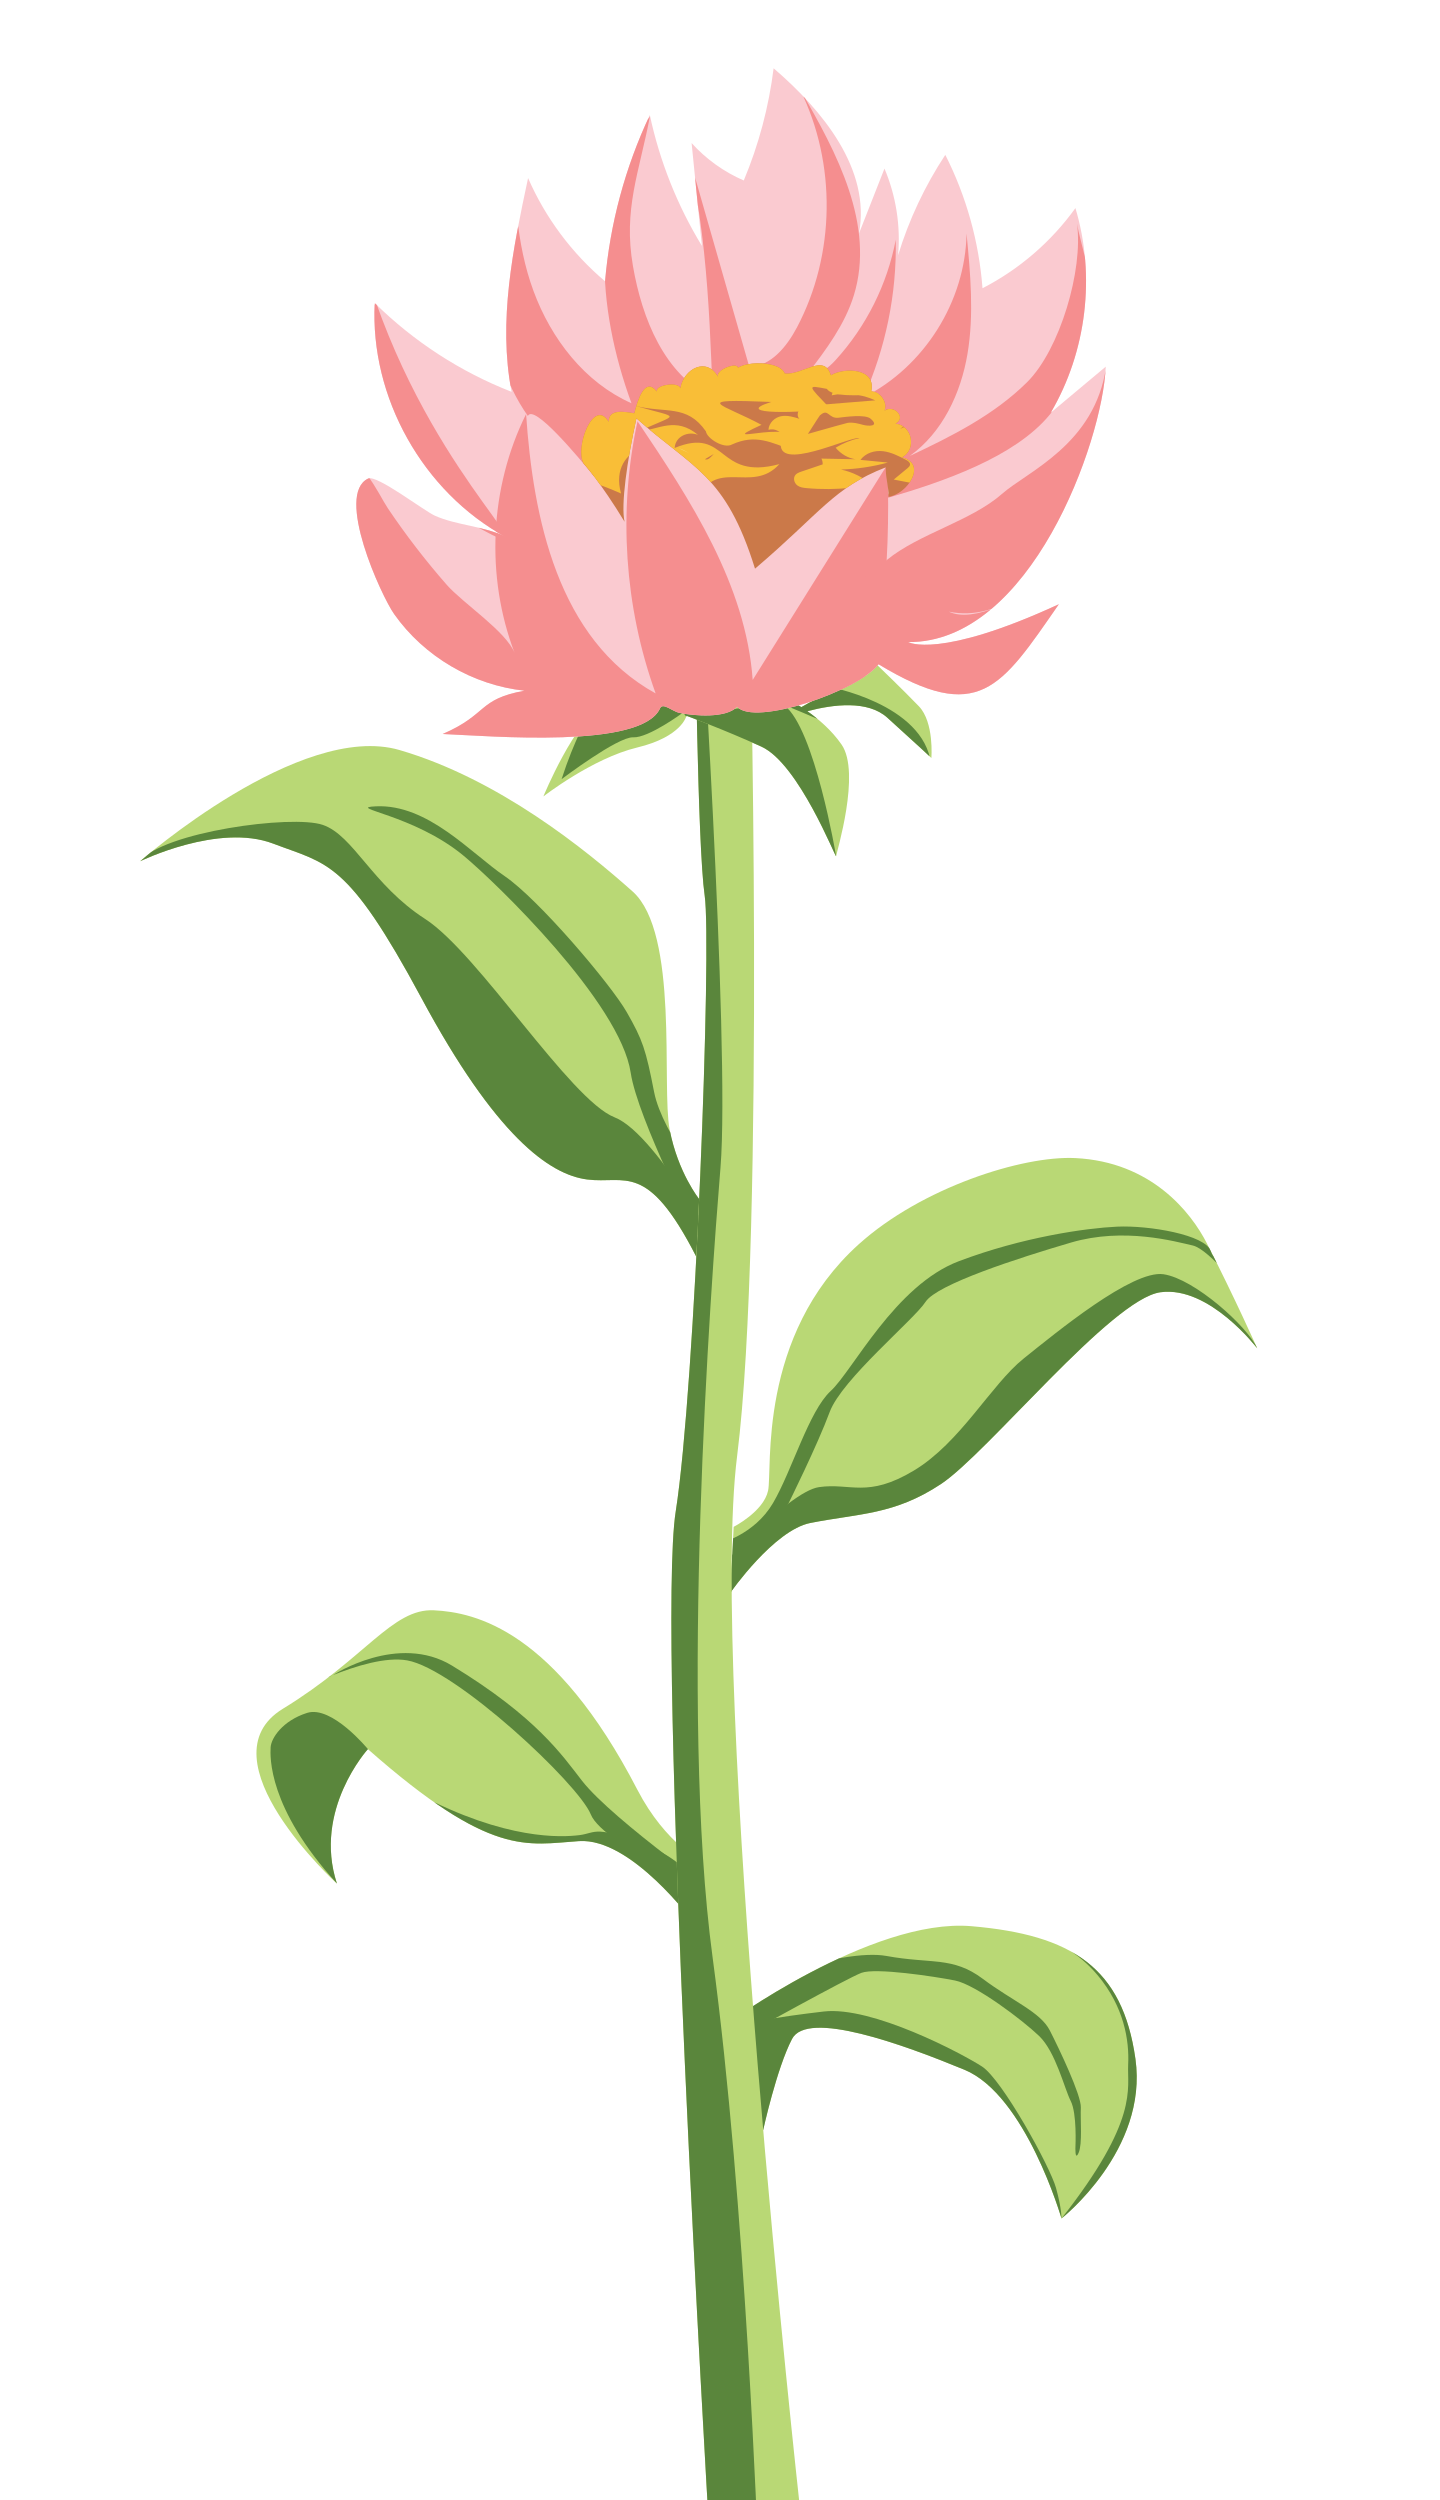
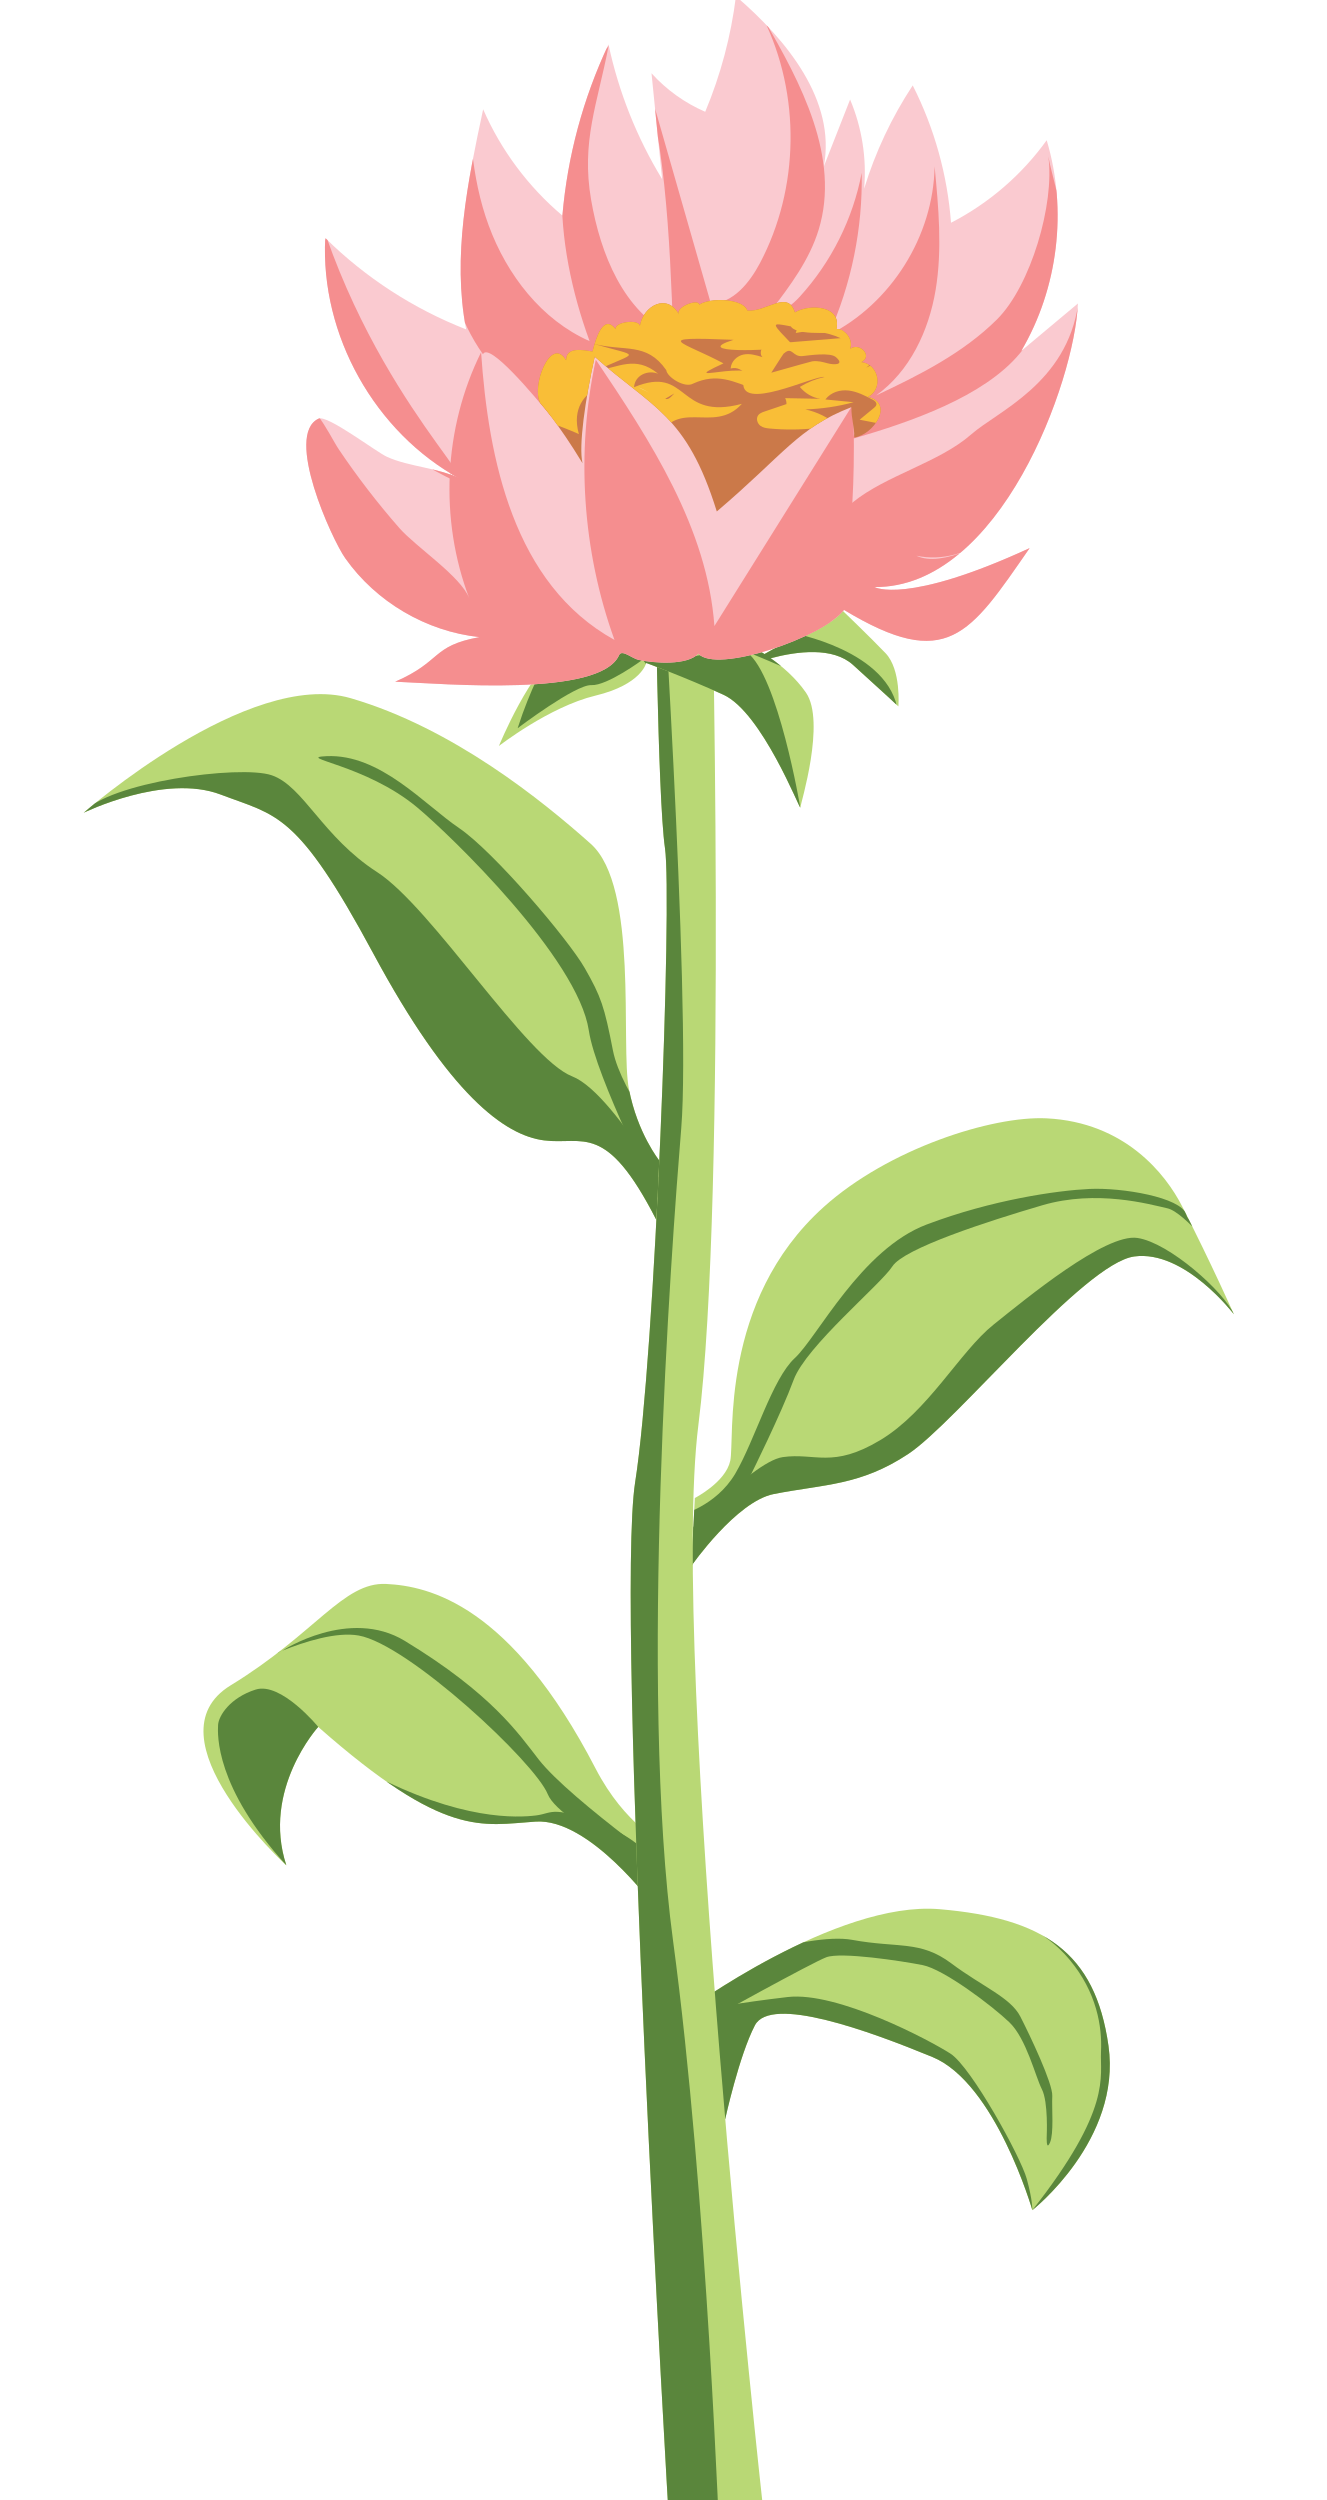
- <svg xmlns="http://www.w3.org/2000/svg" viewBox="0 0 440.28 764.89">
+ <svg xmlns="http://www.w3.org/2000/svg" viewBox="0 0 394.28 742.89">
  <defs>
    <style>
      .cls-1 {
        clip-path: url(#clippath);
      }

      .cls-2 {
        fill: #5a863c;
      }

      .cls-2, .cls-3, .cls-4, .cls-5, .cls-6, .cls-7, .cls-8 {
        stroke-width: 0px;
      }

      .cls-9 {
        clip-path: url(#clippath-1);
      }

      .cls-10 {
        clip-path: url(#clippath-4);
      }

      .cls-11 {
        clip-path: url(#clippath-3);
      }

      .cls-12 {
        clip-path: url(#clippath-2);
      }

      .cls-13 {
        clip-path: url(#clippath-7);
      }

      .cls-14 {
        clip-path: url(#clippath-6);
      }

      .cls-15 {
        clip-path: url(#clippath-5);
      }

      .cls-3 {
        fill: #f6dc90;
      }

      .cls-4, .cls-16 {
        fill: #facad0;
      }

      .cls-5 {
        fill: #f9be37;
      }

      .cls-6 {
        fill: #f58e8f;
      }

      .cls-7, .cls-17 {
        fill: #b9d875;
      }

      .cls-8, .cls-18 {
        fill: #cb7949;
      }
    </style>
    <clipPath id="clippath">
-       <path class="cls-7" d="M103.1,576.32s-41.77-38.12-16.53-53.53c25.23-15.41,33.44-30.73,46.18-30.11s37,6.13,62.23,54.85c8.75,16.89,20.19,22.26,20.19,22.26l-3.03,18.35s-18.95-25.9-34.97-24.84c-16.02,1.06-26.86,5.16-64.61-28.14,0,0-16.88,18.6-9.47,41.16Z" />
+       <path class="cls-7" d="M85.1,554.32s-41.77-38.12-16.53-53.53c25.23-15.41,33.44-30.73,46.18-30.11s37,6.13,62.23,54.85c8.75,16.89,20.19,22.26,20.19,22.26l-3.03,18.35s-18.95-25.9-34.97-24.84c-16.02,1.06-26.86,5.16-64.61-28.14,0,0-16.88,18.6-9.47,41.16Z" />
    </clipPath>
    <clipPath id="clippath-1">
-       <path class="cls-7" d="M213.92,366.87s-6.49-8.07-9.04-21.28c-2.54-13.21,2.95-60.11-11.33-72.84-14.28-12.72-40.89-34.38-71.31-43.27-30.43-8.89-79.36,34.03-79.36,34.03,0,0,23.99-11.77,40.71-5.4,16.72,6.37,22.61,4.94,45.3,47.15,22.69,42.21,39.13,54.12,50.77,55.61,11.63,1.5,18.32-5.9,33.4,23.68l.87-17.67Z" />
+       <path class="cls-7" d="M195.92,344.87s-6.49-8.07-9.04-21.28c-2.54-13.21,2.95-60.11-11.33-72.84-14.28-12.72-40.89-34.38-71.31-43.27-30.43-8.89-79.36,34.03-79.36,34.03,0,0,23.99-11.77,40.71-5.4,16.72,6.37,22.61,4.94,45.3,47.15,22.69,42.21,39.13,54.12,50.77,55.61,11.63,1.5,18.32-5.9,33.4,23.68l.87-17.67Z" />
    </clipPath>
    <clipPath id="clippath-2">
-       <path class="cls-7" d="M224.46,467.15s9.16-4.67,10.54-11.07c1.38-6.41-3.41-47.34,27.76-75.41,19.19-17.28,50.04-27.14,66.22-26.35,23.36,1.15,35.45,16.68,40.23,26.02,8.74,17.08,15.45,32.21,15.45,32.21,0,0-14.61-19.22-29.61-17.18-15,2.04-52.85,49.2-67.15,58.68-14.3,9.47-24.92,8.95-39.96,11.91-11.13,2.19-24.46,21.3-24.46,21.3l.99-20.11Z" />
+       <path class="cls-7" d="M206.46,445.15s9.16-4.67,10.54-11.07c1.38-6.41-3.41-47.34,27.76-75.41,19.19-17.28,50.04-27.14,66.22-26.35,23.36,1.15,35.45,16.68,40.23,26.02,8.74,17.08,15.45,32.21,15.45,32.21,0,0-14.61-19.22-29.61-17.18-15,2.04-52.85,49.2-67.15,58.68-14.3,9.47-24.92,8.95-39.96,11.91-11.13,2.19-24.46,21.3-24.46,21.3l.99-20.11Z" />
    </clipPath>
    <clipPath id="clippath-3">
-       <path class="cls-7" d="M221.64,619.71s44.85-33.01,75.59-30.38c30.74,2.64,46.21,12.65,50.16,40.59,3.95,27.94-22.62,48.84-22.62,48.84,0,0-10.92-37.77-29.7-45.51-18.78-7.74-48.05-18.43-52.75-9.41-4.7,9.02-8.82,27.86-8.82,27.86l-11.86-31.99Z" />
+       <path class="cls-7" d="M203.64,597.71s44.85-33.01,75.59-30.38c30.74,2.64,46.21,12.65,50.16,40.59,3.95,27.94-22.62,48.84-22.62,48.84,0,0-10.92-37.77-29.7-45.51-18.78-7.74-48.05-18.43-52.75-9.41-4.7,9.02-8.82,27.86-8.82,27.86l-11.86-31.99Z" />
    </clipPath>
    <clipPath id="clippath-4">
-       <path class="cls-7" d="M216.76,770.71s-15.98-270.39-10.01-308.32c5.97-37.93,11.06-173.34,8.85-188.4-2.21-15.06-2.92-87.24-2.92-87.24l16.66-3.35s4.9,193.1-3.81,262.04c-8.7,68.94,19.12,320.97,19.12,320.97l-27.89,4.31Z" />
+       <path class="cls-7" d="M198.76,748.71s-15.98-270.39-10.01-308.32c5.97-37.93,11.06-173.34,8.85-188.4-2.21-15.06-2.92-87.24-2.92-87.24l16.66-3.35s4.9,193.1-3.81,262.04c-8.7,68.94,19.12,320.97,19.12,320.97l-27.89,4.31Z" />
    </clipPath>
    <clipPath id="clippath-5">
-       <path class="cls-7" d="M281.13,216.08c-4.73-4.93-12.86-12.73-12.86-12.73l-23.09,13c-2.16-1.4-3.65-2.14-3.65-2.14l-18.08,2.91s-17.41,1.06-26.27-5.08c-8.86-6.13-15.52-22.18-15.52-22.18,0,0-2.82,15.71,9.32,25.03-2.39-.1-4.59.17-6.34,1.02-8.72,4.2-18.39,27.77-18.39,27.77,0,0,14.97-11.67,28.68-14.97,13.72-3.3,15.1-9.71,15.1-9.71,0,0,11.5,4.21,22.95,9.45,11.45,5.24,22.79,34.42,22.84,33.49s7.64-25.5,1.67-34.13c-3.06-4.43-7.18-7.89-10.47-10.21,7.95-2.11,18.49-3.41,24.45,1.97,10.44,9.43,13.49,12.35,13.49,12.35,0,0,.9-10.91-3.83-15.84Z" />
+       <path class="cls-7" d="M263.13,194.08c-4.73-4.93-12.86-12.73-12.86-12.73l-23.09,13c-2.16-1.4-3.65-2.14-3.65-2.14l-18.08,2.91s-17.41,1.06-26.27-5.08c-8.86-6.13-15.52-22.18-15.52-22.18,0,0-2.82,15.71,9.32,25.03-2.39-.1-4.59.17-6.34,1.02-8.72,4.2-18.39,27.77-18.39,27.77,0,0,14.97-11.67,28.68-14.97,13.72-3.3,15.1-9.71,15.1-9.71,0,0,11.5,4.21,22.95,9.45,11.45,5.24,22.79,34.42,22.84,33.49s7.64-25.5,1.67-34.13c-3.06-4.43-7.18-7.89-10.47-10.21,7.95-2.11,18.49-3.41,24.45,1.97,10.44,9.43,13.49,12.35,13.49,12.35,0,0,.9-10.91-3.83-15.84Z" />
    </clipPath>
    <clipPath id="clippath-6">
-       <path class="cls-4" d="M120.6,187.89c9.15,12.99,24.07,21.75,39.87,23.43-14.42,2.65-11.03,7.18-25.03,13.25,14.53.61,60.95,4.68,66.52-7.89.81-1.83,3.87,1,5.82,1.41,4.73,1,14.45,1.7,17.74-1.85,5.32,6.02,37.05-4.8,43.28-13,30.68,18.53,37.33,7.36,55.16-18.37-36.77,16.96-46.11,11.58-46.11,11.58,37.34.29,59.49-61.14,60.46-84.27l-16.83,14.09c10.96-18.64,13.77-41.89,7.55-62.6-7.36,10.26-17.19,18.74-28.43,24.52-1.06-14.17-4.95-28.13-11.38-40.81-6.24,9.47-11.12,19.84-14.44,30.69.8-8.99-.65-18.18-4.17-26.49-2.6,6.62-5.2,13.23-7.8,19.85,3.67-19.55-11.03-37.58-26.12-50.54-1.46,11.79-4.54,23.37-9.13,34.33-6.06-2.62-11.54-6.55-15.96-11.45,1.05,10.48,2.1,20.97,3.15,31.45-7.51-12.31-12.92-25.91-15.93-40.02-7.53,15.96-12.2,33.27-13.7,50.86-10.13-8.54-18.25-19.43-23.55-31.58-4.61,21.54-9.23,43.78-5.05,65.4-15.61-6.09-29.95-15.4-41.87-27.17-1.49,28.81,14.75,57.82,40.09,71.61-6.06-3.3-15.15-3.56-21.74-6.57-3.33-1.52-17.73-12.56-20.33-11.35-10.26,4.79,3.95,35.84,7.92,41.48Z" />
+       <path class="cls-4" d="M102.6,165.89c9.15,12.99,24.07,21.75,39.87,23.43-14.42,2.65-11.03,7.18-25.03,13.25,14.53.61,60.95,4.68,66.52-7.89.81-1.83,3.87,1,5.82,1.41,4.73,1,14.45,1.7,17.74-1.85,5.32,6.02,37.05-4.8,43.28-13,30.68,18.53,37.33,7.36,55.16-18.37-36.77,16.96-46.11,11.58-46.11,11.58,37.34.29,59.49-61.14,60.46-84.27l-16.83,14.09c10.96-18.64,13.77-41.89,7.55-62.6-7.36,10.26-17.19,18.74-28.43,24.52-1.06-14.17-4.95-28.13-11.38-40.81-6.24,9.47-11.12,19.84-14.44,30.69.8-8.99-.65-18.18-4.17-26.49-2.6,6.62-5.2,13.23-7.8,19.85,3.67-19.55-11.03-37.58-26.12-50.54-1.46,11.79-4.54,23.37-9.13,34.33-6.06-2.62-11.54-6.55-15.96-11.45,1.05,10.48,2.1,20.97,3.15,31.45-7.51-12.31-12.92-25.91-15.93-40.02-7.53,15.96-12.2,33.27-13.7,50.86-10.13-8.54-18.25-19.43-23.55-31.58-4.61,21.54-9.23,43.78-5.05,65.4-15.61-6.09-29.95-15.4-41.87-27.17-1.49,28.81,14.75,57.82,40.09,71.61-6.06-3.3-15.15-3.56-21.74-6.57-3.33-1.52-17.73-12.56-20.33-11.35-10.26,4.79,3.95,35.84,7.92,41.48Z" />
    </clipPath>
    <clipPath id="clippath-7">
-       <path class="cls-8" d="M178.59,141.85c-2.89-4.79,3.05-20.35,7.64-12.8-.02-4.09,4.97-3.06,7.84-2.6,1.04-4.17,3.29-11.27,6.87-6.66-.46-2.08,6.82-3.08,7.21-.99,1.05-6.02,8.12-9.76,11.6-3.39-1.42-2.6,8.91-5.8,5.23-1.27-.81-3.55,13.36-4.42,15.13.15,5.54.51,12-6.29,14.1.53,4.51-2.63,14.04-1.98,12.31,4.96,2.8,0,5.07,3.22,4.13,5.86,2.83-2.01,6.81,2.18,3.34,3.97,5.15.54,6.57,7.91,1.99,10.33,7.82,1.98,1.64,11.24-4.13,12.08.02-3.72-.88-5.3-.85-9.03-15.92,6.15-20,14-40,31-9-29-19.17-30.72-36.28-46-2.83,12.73-4.82,26.59-3.62,31.66-7.27-12.01-12.5-17.81-12.5-17.81Z" />
+       <path class="cls-8" d="M160.59,119.85c-2.89-4.79,3.05-20.35,7.64-12.8-.02-4.09,4.97-3.06,7.84-2.6,1.04-4.17,3.29-11.27,6.87-6.66-.46-2.08,6.82-3.08,7.21-.99,1.05-6.02,8.12-9.76,11.6-3.39-1.42-2.6,8.91-5.8,5.23-1.27-.81-3.55,13.36-4.42,15.13.15,5.54.51,12-6.29,14.1.53,4.51-2.63,14.04-1.98,12.31,4.96,2.8,0,5.07,3.22,4.13,5.86,2.83-2.01,6.81,2.18,3.34,3.97,5.15.54,6.57,7.91,1.99,10.33,7.82,1.98,1.64,11.24-4.13,12.08.02-3.72-.88-5.3-.85-9.03-15.92,6.15-20,14-40,31-9-29-19.17-30.72-36.28-46-2.83,12.73-4.82,26.59-3.62,31.66-7.27-12.01-12.5-17.81-12.5-17.81Z" />
    </clipPath>
  </defs>
  <g id="_5" data-name="5">
    <g>
-       <path class="cls-17" d="M103.1,576.32s-41.77-38.12-16.53-53.53c25.23-15.41,33.44-30.73,46.18-30.11s37,6.13,62.23,54.85c8.75,16.89,20.19,22.26,20.19,22.26l-3.03,18.35s-18.95-25.9-34.97-24.84c-16.02,1.06-26.86,5.16-64.61-28.14,0,0-16.88,18.6-9.47,41.16Z" />
+       <path class="cls-17" d="M85.1,554.32s-41.77-38.12-16.53-53.53c25.23-15.41,33.44-30.73,46.18-30.11s37,6.13,62.23,54.85c8.75,16.89,20.19,22.26,20.19,22.26l-3.03,18.35s-18.95-25.9-34.97-24.84c-16.02,1.06-26.86,5.16-64.61-28.14,0,0-16.88,18.6-9.47,41.16Z" />
      <g class="cls-1">
-         <path class="cls-2" d="M222.93,593.45s-5.77-20.78-23.5-28.12c-17.73-7.34-16.81-4.52-22.16-3.86-5.35.66-22.43,1.67-49.4-12.6-12.79-6.77,13.93,41.38,13.93,41.38l81.13,3.2Z" />
-         <path class="cls-2" d="M112.57,535.16s-11.05-13.49-18.61-11.09c-7.57,2.4-11.02,7.78-11.16,10.55s-.91,18.45,20.31,41.69c21.21,23.24,12.31-12.35,12.31-12.35l-2.84-28.81" />
-         <path class="cls-2" d="M223.48,582.21s-38.92-17.62-42.71-27.05-41.45-44.58-56.22-47.16c-12.94-2.26-36.73,11.15-36.73,11.15l14.16-6.7s19.79-12.9,36.33-2.84c25.95,15.79,33.77,27.55,39.78,35.25,9.5,12.17,45.4,37.36,45.4,37.36Z" />
+         <path class="cls-2" d="M204.93,571.45s-5.77-20.78-23.5-28.12c-17.73-7.34-16.81-4.52-22.16-3.86-5.35.66-22.43,1.67-49.4-12.6-12.79-6.77,13.93,41.38,13.93,41.38l81.13,3.2Z" />
+         <path class="cls-2" d="M94.57,513.16s-11.05-13.49-18.61-11.09c-7.57,2.4-11.02,7.78-11.16,10.55s-.91,18.45,20.31,41.69c21.21,23.24,12.31-12.35,12.31-12.35l-2.84-28.81" />
+         <path class="cls-2" d="M205.48,560.21s-38.92-17.62-42.71-27.05-41.45-44.58-56.22-47.16c-12.94-2.26-36.73,11.15-36.73,11.15l14.16-6.7s19.79-12.9,36.33-2.84c25.95,15.79,33.77,27.55,39.78,35.25,9.5,12.17,45.4,37.36,45.4,37.36Z" />
      </g>
    </g>
    <g>
-       <path class="cls-17" d="M213.92,366.87s-6.49-8.07-9.04-21.28c-2.54-13.21,2.95-60.11-11.33-72.84-14.28-12.72-40.89-34.38-71.31-43.27-30.43-8.89-79.36,34.03-79.36,34.03,0,0,23.99-11.77,40.71-5.4,16.72,6.37,22.61,4.94,45.3,47.15,22.69,42.21,39.13,54.12,50.77,55.61,11.63,1.5,18.32-5.9,33.4,23.68l.87-17.67Z" />
+       <path class="cls-17" d="M195.92,344.87s-6.49-8.07-9.04-21.28c-2.54-13.21,2.95-60.11-11.33-72.84-14.28-12.72-40.89-34.38-71.31-43.27-30.43-8.89-79.36,34.03-79.36,34.03,0,0,23.99-11.77,40.71-5.4,16.72,6.37,22.61,4.94,45.3,47.15,22.69,42.21,39.13,54.12,50.77,55.61,11.63,1.5,18.32-5.9,33.4,23.68l.87-17.67Z" />
      <g class="cls-9">
-         <path class="cls-2" d="M224,389.74s-22.39-42.6-35.97-47.89-41.73-50.24-57.97-60.7c-16.23-10.46-21.88-25.54-31.3-28.77s-49.07,2.22-55.89,11.13c-6.82,8.91,37.25,43.45,37.25,43.45l128.69,113.22,15.18-30.44Z" />
-         <path class="cls-2" d="M218.76,366.48s-16.08-19.29-18.63-32.36-3.48-15.89-8.38-24.46c-4.9-8.56-27.04-34.62-37.34-41.6s-23.46-22.11-39.4-21.36c-9.6.45,11.59,2.42,26.93,15.2,9.9,8.24,47.82,44.89,51.03,66.32,2.09,13.98,20.79,50.53,20.79,50.53l5.01-12.26Z" />
+         <path class="cls-2" d="M206,367.74s-22.39-42.6-35.97-47.89-41.73-50.24-57.97-60.7c-16.23-10.46-21.88-25.54-31.3-28.77s-49.07,2.22-55.89,11.13c-6.82,8.91,37.25,43.45,37.25,43.45l128.69,113.22,15.18-30.44Z" />
+         <path class="cls-2" d="M200.76,344.48s-16.08-19.29-18.63-32.36-3.48-15.89-8.38-24.46c-4.9-8.56-27.04-34.62-37.34-41.6s-23.46-22.11-39.4-21.36c-9.6.45,11.59,2.42,26.93,15.2,9.9,8.24,47.82,44.89,51.03,66.32,2.09,13.98,20.79,50.53,20.79,50.53l5.01-12.26Z" />
      </g>
    </g>
    <g>
-       <path class="cls-17" d="M224.46,467.15s9.16-4.67,10.54-11.07c1.38-6.41-3.41-47.34,27.76-75.41,19.19-17.28,50.04-27.14,66.22-26.35,23.36,1.15,35.45,16.68,40.23,26.02,8.74,17.08,15.45,32.21,15.45,32.21,0,0-14.61-19.22-29.61-17.18-15,2.04-52.85,49.2-67.15,58.68-14.3,9.47-24.92,8.95-39.96,11.91-11.13,2.19-24.46,21.3-24.46,21.3l.99-20.11Z" />
+       <path class="cls-17" d="M206.46,445.15s9.16-4.67,10.54-11.07c1.38-6.41-3.41-47.34,27.76-75.41,19.19-17.28,50.04-27.14,66.22-26.35,23.36,1.15,35.45,16.68,40.23,26.02,8.74,17.08,15.45,32.21,15.45,32.21,0,0-14.61-19.22-29.61-17.18-15,2.04-52.85,49.2-67.15,58.68-14.3,9.47-24.92,8.95-39.96,11.91-11.13,2.19-24.46,21.3-24.46,21.3l.99-20.11Z" />
      <g class="cls-12">
-         <path class="cls-2" d="M217.3,482.95s23.65-26.59,33.3-27.96c9.65-1.38,14.73,3.5,28.98-5.05,14.26-8.55,23.66-26.32,33.62-34.29,9.96-7.97,33.25-27.18,42.76-25.79s25.82,16.07,28.69,22.68-19.45,27.72-19.45,27.72c0,0-126.42,60.39-126.47,61.32s-21.44-18.63-21.44-18.63Z" />
-         <path class="cls-2" d="M219.95,472.29s10.77-2.55,16.57-12.44,10.96-28.14,17.65-34.28,19.68-32.33,39.2-39.7c19.52-7.37,38.81-10.12,48.41-10.57,9.6-.45,27.12,2.47,28.69,7.53s12.79,10.07,12.79,10.07l-2.09,3.76s-11-14.41-16.26-15.6c-5.26-1.18-21.01-5.66-37.21-.9-16.2,4.76-41.07,12.78-44.53,18.16s-25.64,23.72-29.33,33.71c-3.68,9.99-12.61,27.98-12.61,27.98l-17.77,27.25-3.52-14.97Z" />
+         <path class="cls-2" d="M199.3,460.95s23.65-26.59,33.3-27.96c9.65-1.38,14.73,3.5,28.98-5.05,14.26-8.55,23.66-26.32,33.62-34.29,9.96-7.97,33.25-27.18,42.76-25.79s25.82,16.07,28.69,22.68-19.45,27.72-19.45,27.72c0,0-126.42,60.39-126.47,61.32s-21.44-18.63-21.44-18.63Z" />
+         <path class="cls-2" d="M201.95,450.29s10.77-2.55,16.57-12.44,10.96-28.14,17.65-34.28,19.68-32.33,39.2-39.7c19.52-7.37,38.81-10.12,48.41-10.57,9.6-.45,27.12,2.47,28.69,7.53s12.79,10.07,12.79,10.07l-2.09,3.76s-11-14.41-16.26-15.6c-5.26-1.18-21.01-5.66-37.21-.9-16.2,4.76-41.07,12.78-44.53,18.16s-25.64,23.72-29.33,33.71c-3.68,9.99-12.61,27.98-12.61,27.98l-17.77,27.25-3.52-14.97Z" />
      </g>
    </g>
    <g>
-       <path class="cls-17" d="M221.64,619.71s44.85-33.01,75.59-30.38c30.74,2.64,46.21,12.65,50.16,40.59,3.95,27.94-22.62,48.84-22.62,48.84,0,0-10.92-37.77-29.7-45.51-18.78-7.74-48.05-18.43-52.75-9.41-4.7,9.02-8.82,27.86-8.82,27.86l-11.86-31.99Z" />
+       <path class="cls-17" d="M203.64,597.71s44.85-33.01,75.59-30.38c30.74,2.64,46.21,12.65,50.16,40.59,3.95,27.94-22.62,48.84-22.62,48.84,0,0-10.92-37.77-29.7-45.51-18.78-7.74-48.05-18.43-52.75-9.41-4.7,9.02-8.82,27.86-8.82,27.86l-11.86-31.99Z" />
      <g class="cls-11">
-         <path class="cls-2" d="M224.99,608.2s32.53-12.28,46.24-9.76,20.22.07,29.46,6.99c9.24,6.93,17.6,10.11,20.51,15.81,2.91,5.69,9.67,19.9,9.49,23.59s.52,11.12-.68,13.84-.97-1.9-.97-1.9c0,0,.5-10.15-1.44-13.94s-4.58-15.02-9.67-19.9c-5.08-4.87-19.45-15.75-25.77-16.99s-24.28-3.97-28.62-2.33-34.97,18.63-34.97,18.63l-3.57-14.05Z" />
-         <path class="cls-2" d="M229.53,667.62l32.92-41.86,56.65,60.13,5.67-7.12s.14-2.77-1.67-9.33-16.47-33.18-22.65-37.18c-6.19-4-33.67-18.54-48.39-16.83s-24.31,3.6-24.31,3.6l1.79,48.6Z" />
-         <path class="cls-2" d="M319.15,593.39s8.68,1.35,16.72,10.99,9.67,19.9,9.3,27.28c-.36,7.38,3.43,16.82-20.4,47.1s0,0,0,0l28.53,4.17,18.64-54.58-36.19-43.4-16.61,8.43" />
+         <path class="cls-2" d="M206.99,586.2s32.53-12.28,46.24-9.76,20.22.07,29.46,6.99c9.24,6.93,17.6,10.11,20.51,15.81,2.91,5.69,9.67,19.9,9.49,23.59s.52,11.12-.68,13.84-.97-1.9-.97-1.9c0,0,.5-10.15-1.44-13.94s-4.58-15.02-9.67-19.9c-5.08-4.87-19.45-15.75-25.77-16.99s-24.28-3.97-28.62-2.33-34.97,18.63-34.97,18.63l-3.57-14.05Z" />
+         <path class="cls-2" d="M211.53,645.62l32.92-41.86,56.65,60.13,5.67-7.12s.14-2.77-1.67-9.33-16.47-33.18-22.65-37.18c-6.19-4-33.67-18.54-48.39-16.83s-24.31,3.6-24.31,3.6l1.79,48.6Z" />
+         <path class="cls-2" d="M301.15,571.39s8.68,1.35,16.72,10.99,9.67,19.9,9.3,27.28c-.36,7.38,3.43,16.82-20.4,47.1s0,0,0,0l28.53,4.17,18.64-54.58-36.19-43.4-16.61,8.43" />
      </g>
    </g>
    <g>
-       <path class="cls-17" d="M216.76,770.71s-15.98-270.39-10.01-308.32c5.97-37.93,11.06-173.34,8.85-188.4-2.21-15.06-2.92-87.24-2.92-87.24l16.66-3.35s4.9,193.1-3.81,262.04c-8.7,68.94,19.12,320.97,19.12,320.97l-27.89,4.31Z" />
+       <path class="cls-17" d="M198.76,748.71s-15.98-270.39-10.01-308.32c5.97-37.93,11.06-173.34,8.85-188.4-2.21-15.06-2.92-87.24-2.92-87.24l16.66-3.35s4.9,193.1-3.81,262.04c-8.7,68.94,19.12,320.97,19.12,320.97l-27.89,4.31Z" />
      <g class="cls-10">
-         <path class="cls-2" d="M213.53,169.33s9.94,150.91,6.91,187.87c-3.03,36.96-12.57,166.32-2.43,241.57,10.14,75.25,13.95,182.06,13.95,182.06l-73.65-6.64,44.92-611.96,10.3,7.09Z" />
+         <path class="cls-2" d="M195.53,147.33s9.94,150.91,6.91,187.87c-3.03,36.96-12.57,166.32-2.43,241.57,10.14,75.25,13.95,182.06,13.95,182.06l-73.65-6.64,44.92-611.96,10.3,7.09Z" />
      </g>
    </g>
    <g>
-       <path class="cls-17" d="M281.13,216.08c-4.73-4.93-12.86-12.73-12.86-12.73l-23.09,13c-2.16-1.4-3.65-2.14-3.65-2.14l-18.08,2.91s-17.41,1.06-26.27-5.08c-8.86-6.13-15.52-22.18-15.52-22.18,0,0-2.82,15.71,9.32,25.03-2.39-.1-4.59.17-6.34,1.02-8.72,4.2-18.39,27.77-18.39,27.77,0,0,14.97-11.67,28.68-14.97,13.72-3.3,15.1-9.71,15.1-9.71,0,0,11.5,4.21,22.95,9.45,11.45,5.24,22.79,34.42,22.84,33.49s7.64-25.5,1.67-34.13c-3.06-4.43-7.18-7.89-10.47-10.21,7.95-2.11,18.49-3.41,24.45,1.97,10.44,9.43,13.49,12.35,13.49,12.35,0,0,.9-10.91-3.83-15.84Z" />
+       <path class="cls-17" d="M263.13,194.08c-4.73-4.93-12.86-12.73-12.86-12.73l-23.09,13c-2.16-1.4-3.65-2.14-3.65-2.14l-18.08,2.91s-17.41,1.06-26.27-5.08c-8.86-6.13-15.52-22.18-15.52-22.18,0,0-2.82,15.71,9.32,25.03-2.39-.1-4.59.17-6.34,1.02-8.72,4.2-18.39,27.77-18.39,27.77,0,0,14.97-11.67,28.68-14.97,13.72-3.3,15.1-9.71,15.1-9.71,0,0,11.5,4.21,22.95,9.45,11.45,5.24,22.79,34.42,22.84,33.49s7.64-25.5,1.67-34.13c-3.06-4.43-7.18-7.89-10.47-10.21,7.95-2.11,18.49-3.41,24.45,1.97,10.44,9.43,13.49,12.35,13.49,12.35,0,0,.9-10.91-3.83-15.84Z" />
      <g class="cls-15">
-         <path class="cls-2" d="M180.25,218.45s-4.65,8.1-8.43,19.94c0,0,17.22-13.04,21.91-12.8s15.27-7.58,15.27-7.58l8.03,10.62s-3.68-5.63-1.84-6.62,2.87,6.62,2.87,6.62l36.37,39.71,1.38-6.41s-6.59-39.17-15.83-46.1c-1.89-1.42,45.12,19.81,44.89,17.93-2.28-18.61-31.83-23.76-31.83-23.76l-67.08-.04-5.71,8.49Z" />
+         <path class="cls-2" d="M162.25,196.45s-4.65,8.1-8.43,19.94c0,0,17.22-13.04,21.91-12.8s15.27-7.58,15.27-7.58l8.03,10.62s-3.68-5.63-1.84-6.62,2.87,6.62,2.87,6.62l36.37,39.71,1.38-6.41s-6.59-39.17-15.83-46.1c-1.89-1.42,45.12,19.81,44.89,17.93-2.28-18.61-31.83-23.76-31.83-23.76l-67.08-.04-5.71,8.49Z" />
      </g>
    </g>
  </g>
  <g id="Layer_4" data-name="Layer 4">
    <g>
-       <path class="cls-16" d="M120.6,187.89c9.15,12.99,24.07,21.75,39.87,23.43-14.42,2.65-11.03,7.18-25.03,13.25,14.53.61,60.95,4.68,66.52-7.89.81-1.83,3.87,1,5.82,1.41,4.73,1,14.45,1.7,17.74-1.85,5.32,6.02,37.05-4.8,43.28-13,30.68,18.53,37.33,7.36,55.16-18.37-36.77,16.96-46.11,11.58-46.11,11.58,37.34.29,59.49-61.14,60.46-84.27l-16.83,14.09c10.96-18.64,13.77-41.89,7.55-62.6-7.36,10.26-17.19,18.74-28.43,24.52-1.06-14.17-4.95-28.13-11.38-40.81-6.24,9.47-11.12,19.84-14.44,30.69.8-8.99-.65-18.18-4.17-26.49-2.6,6.62-5.2,13.23-7.8,19.85,3.67-19.55-11.03-37.58-26.12-50.54-1.46,11.79-4.54,23.37-9.13,34.33-6.06-2.62-11.54-6.55-15.96-11.45,1.05,10.48,2.1,20.97,3.15,31.45-7.51-12.31-12.92-25.91-15.93-40.02-7.53,15.96-12.2,33.27-13.7,50.86-10.13-8.54-18.25-19.43-23.55-31.58-4.61,21.54-9.23,43.78-5.05,65.4-15.61-6.09-29.95-15.4-41.87-27.17-1.49,28.81,14.75,57.82,40.09,71.61-6.06-3.3-15.15-3.56-21.74-6.57-3.33-1.52-17.73-12.56-20.33-11.35-10.26,4.79,3.95,35.84,7.92,41.48Z" />
+       <path class="cls-16" d="M102.6,165.89c9.15,12.99,24.07,21.75,39.87,23.43-14.42,2.65-11.03,7.18-25.03,13.25,14.53.61,60.95,4.68,66.52-7.89.81-1.83,3.87,1,5.82,1.41,4.73,1,14.45,1.7,17.74-1.85,5.32,6.02,37.05-4.8,43.28-13,30.68,18.53,37.33,7.36,55.16-18.37-36.77,16.96-46.11,11.58-46.11,11.58,37.34.29,59.49-61.14,60.46-84.27l-16.83,14.09c10.96-18.64,13.77-41.89,7.55-62.6-7.36,10.26-17.19,18.74-28.43,24.52-1.06-14.17-4.95-28.13-11.38-40.81-6.24,9.47-11.12,19.84-14.44,30.69.8-8.99-.65-18.18-4.17-26.49-2.6,6.62-5.2,13.23-7.8,19.85,3.67-19.55-11.03-37.58-26.12-50.54-1.46,11.79-4.54,23.37-9.13,34.33-6.06-2.62-11.54-6.55-15.96-11.45,1.05,10.48,2.1,20.97,3.15,31.45-7.51-12.31-12.92-25.91-15.93-40.02-7.53,15.96-12.2,33.27-13.7,50.86-10.13-8.54-18.25-19.43-23.55-31.58-4.61,21.54-9.23,43.78-5.05,65.4-15.61-6.09-29.95-15.4-41.87-27.17-1.49,28.81,14.75,57.82,40.09,71.61-6.06-3.3-15.15-3.56-21.74-6.57-3.33-1.52-17.73-12.56-20.33-11.35-10.26,4.79,3.95,35.84,7.92,41.48Z" />
      <g class="cls-14">
-         <path class="cls-6" d="M157.47,199.84c-8.97-23.47-7.67-50.66,3.49-73.16,2.14,31.65,9.64,68.93,39.64,85.48-9.57-26.51-11.52-55.72-5.55-83.27,16.3,24.26,33.14,49.99,35.24,79.14,13.75-21.99,27.49-43.97,41.24-65.96,1.09,34.46-2.22,58.04-8.82,68.4,7.16,13.97,18.94,37.06,28.56,40.45-31.63-11.17-97.01,63.38-158.27,3.79-18.95-22.74-48.24-86.11-30.06-113.1,7.12-4,12.66,9.34,15.75,13.94,5.49,8.16,11.51,15.97,17.99,23.37,4.92,5.62,18.27,14.32,20.79,20.92Z" />
-         <path class="cls-6" d="M114.97,92.34c20.11,57.25,56.45,82.81,31.52,69.16-22.48-12.31-8.24-3.58-18.45-19.45-13.77-15.79-19.72-31.47-13.07-49.71Z" />
-         <path class="cls-6" d="M338.41,112.2c9.75,23.62-16.71,81.45-48.1,74.94,15.13,7.22,54.67-29.08,73.41-32.93-7.34,10.45-30.13,47.66-42.58,50.48-14.44,3.26-44.42,35.06-58.27,18.93-8.77,4.81-3.1-27.72-9.32-33.66,1.11-7.68,11.95-13.85,17.82-18.66,9.79-8.02,25.72-11.85,35.22-20.21,7.83-6.89,28.43-15.12,31.83-38.88Z" />
-         <path class="cls-6" d="M157.41,42.85c-.21,15.61.42,31.51,5.81,46.16s15.69,28.05,29.98,34.36c-10.77-29.46-13.03-63.11,5.65-87.72-3.33,17.29-8.19,28.37-5.2,45.72,2.78,16.12,9.64,33.36,24.42,40.37-1.09-29.79-2.26-60.02-11.41-88.39,7.53,26.29,15.06,52.59,22.59,78.88,6.62-.13,11.48-6.2,14.58-12.05,11.76-22.25,12.14-50.14.99-72.7,11.28,19.25,22.97,41.48,16.44,62.81-2.74,8.94-8.46,16.62-14.16,24.04,3.24.81,6.31-1.7,8.56-4.17,9.36-10.26,15.81-23.16,18.4-36.81.32,16.54-3.07,33.13-9.85,48.22,18.55-9.3,31.18-29.39,31.51-50.14,1.17,12.24,2.33,24.65.3,36.77-2.03,12.13-7.67,24.15-17.67,31.3,12.85-6.03,25.8-12.55,35.88-22.55s17.22-34.4,15.29-48.46c2.12,11.9,12.44,33.1-8.36,58.4-10.73,13.06-32.86,20.54-49.08,25.3-3.43,1.01,8.01-9.37,4.44-9.33-3.19.04-6.34-.71-9.44-1.45-16.29-3.88-32.59-7.77-48.88-11.65-7.79-1.86-16-3.71-23.7-1.52s-14.46,9.95-12.56,17.73c-5.07-6.26-18.67-22.54-20.43-18.7-14.28-20.23-16.48-53.27-4.08-84.43Z" />
+         <path class="cls-6" d="M139.47,177.84c-8.97-23.47-7.67-50.66,3.49-73.16,2.14,31.65,9.64,68.93,39.64,85.48-9.57-26.51-11.52-55.72-5.55-83.27,16.3,24.26,33.14,49.99,35.24,79.14,13.75-21.99,27.49-43.97,41.24-65.96,1.09,34.46-2.22,58.04-8.82,68.4,7.16,13.97,18.94,37.06,28.56,40.45-31.63-11.17-97.01,63.38-158.27,3.79-18.95-22.74-48.24-86.11-30.06-113.1,7.12-4,12.66,9.34,15.75,13.94,5.49,8.16,11.51,15.97,17.99,23.37,4.92,5.62,18.27,14.32,20.79,20.92Z" />
+         <path class="cls-6" d="M96.97,70.34c20.11,57.25,56.45,82.81,31.52,69.16-22.48-12.31-8.24-3.58-18.45-19.45-13.77-15.79-19.72-31.47-13.07-49.71Z" />
+         <path class="cls-6" d="M320.41,90.2c9.75,23.62-16.71,81.45-48.1,74.94,15.13,7.22,54.67-29.08,73.41-32.93-7.34,10.45-30.13,47.66-42.58,50.48-14.44,3.26-44.42,35.06-58.27,18.93-8.77,4.81-3.1-27.72-9.32-33.66,1.11-7.68,11.95-13.85,17.82-18.66,9.79-8.02,25.72-11.85,35.22-20.21,7.83-6.89,28.43-15.12,31.83-38.88Z" />
+         <path class="cls-6" d="M139.41,20.85c-.21,15.61.42,31.51,5.81,46.16s15.69,28.05,29.98,34.36c-10.77-29.46-13.03-63.11,5.65-87.72-3.33,17.29-8.19,28.37-5.2,45.72,2.78,16.12,9.64,33.36,24.42,40.37-1.09-29.79-2.26-60.02-11.41-88.39,7.53,26.29,15.06,52.59,22.59,78.88,6.62-.13,11.48-6.2,14.58-12.05,11.76-22.25,12.14-50.14.99-72.7,11.28,19.25,22.97,41.48,16.44,62.81-2.74,8.94-8.46,16.62-14.16,24.04,3.24.81,6.31-1.7,8.56-4.17,9.36-10.26,15.81-23.16,18.4-36.81.32,16.54-3.07,33.13-9.85,48.22,18.55-9.3,31.18-29.39,31.51-50.14,1.17,12.24,2.33,24.65.3,36.77-2.03,12.13-7.67,24.15-17.67,31.3,12.85-6.03,25.8-12.55,35.88-22.55s17.22-34.4,15.29-48.46c2.12,11.9,12.44,33.1-8.36,58.4-10.73,13.06-32.86,20.54-49.08,25.3-3.43,1.01,8.01-9.37,4.44-9.33-3.19.04-6.34-.71-9.44-1.45-16.29-3.88-32.59-7.77-48.88-11.65-7.79-1.86-16-3.71-23.7-1.52s-14.46,9.95-12.56,17.73c-5.07-6.26-18.67-22.54-20.43-18.7-14.28-20.23-16.48-53.27-4.08-84.43Z" />
      </g>
    </g>
    <g>
-       <path class="cls-18" d="M178.59,141.85c-2.89-4.79,3.05-20.35,7.64-12.8-.02-4.09,4.97-3.06,7.84-2.6,1.04-4.17,3.29-11.27,6.87-6.66-.46-2.08,6.82-3.08,7.21-.99,1.05-6.02,8.12-9.76,11.6-3.39-1.42-2.6,8.91-5.8,5.23-1.27-.81-3.55,13.36-4.42,15.13.15,5.54.51,12-6.29,14.1.53,4.51-2.63,14.04-1.98,12.31,4.96,2.8,0,5.07,3.22,4.13,5.86,2.83-2.01,6.81,2.18,3.34,3.97,5.15.54,6.57,7.91,1.99,10.33,7.82,1.98,1.64,11.24-4.13,12.08.02-3.72-.88-5.3-.85-9.03-15.92,6.15-20,14-40,31-9-29-19.17-30.72-36.28-46-2.83,12.73-4.82,26.59-3.62,31.66-7.27-12.01-12.5-17.81-12.5-17.81Z" />
+       <path class="cls-18" d="M160.59,119.85c-2.89-4.79,3.05-20.35,7.64-12.8-.02-4.09,4.97-3.06,7.84-2.6,1.04-4.17,3.29-11.27,6.87-6.66-.46-2.08,6.82-3.08,7.21-.99,1.05-6.02,8.12-9.76,11.6-3.39-1.42-2.6,8.91-5.8,5.23-1.27-.81-3.55,13.36-4.42,15.13.15,5.54.51,12-6.29,14.1.53,4.51-2.63,14.04-1.98,12.31,4.96,2.8,0,5.07,3.22,4.13,5.86,2.83-2.01,6.81,2.18,3.34,3.97,5.15.54,6.57,7.91,1.99,10.33,7.82,1.98,1.64,11.24-4.13,12.08.02-3.72-.88-5.3-.85-9.03-15.92,6.15-20,14-40,31-9-29-19.17-30.72-36.28-46-2.83,12.73-4.82,26.59-3.62,31.66-7.27-12.01-12.5-17.81-12.5-17.81Z" />
      <g class="cls-13">
        <g>
          <g>
-             <path class="cls-3" d="M175.74,109.26c-.89.43-1.7,1.09-2.31,1.95-1.33,1.88-1.69,4.6-.89,6.84,2.12-3.06,5.8-4.61,9.17-3.85-1.25-1.53-.79-4.38.84-5.33.82-.47,1.81-.5,2.6-1.04.57-.39,1.01-1.03,1.64-1.28,2.6-1.05,4.09,4.97,6.78,4.29,1.94-.49,2.89-4.32,4.73-3.45-.11-2.71,2.76-4.79,5.01-3.89,2.25.91,3.39,4.1,2.7,6.7,1.73-.76,3.52-1.36,5.35-1.79.38-3.29,3.59-5.77,6.42-4.95-2.11-.43-4.23-.86-6.34-1.28-1.62-.33-3.33-.7-4.59-1.91-1.57-1.5-2.54-4.27-4.58-4.34-1.44-.05-2.55,1.35-3.46,2.62-1.95,2.76-3.9,5.52-5.85,8.28-1.88-4.08-5.41-7.12-9.37-8.06-1.61-.38-3.36-.42-4.84.39-1.49.81-2.62,2.63-2.42,4.49-2.9-.55-5.89,2.45-5.77,5.78,1.35,0,2.7-.02,4.05-.03l1.14-.16Z" />
-             <path class="cls-5" d="M283.82,100.14c-4.88.98-9.49-8.24-15.06-3.39.46-12.94-26.05-18.5-20.06-3.94-6.12-2.56-25.59-5.15-23.68,5.8,4.97-3.58,18.63-.92,6.29.23-.55.69.32,1.68,1.08,2.01,11.45,4.55-14.3-5.68-11.88,3.57-3.75,8.21-9.77,2.7-15.16,7.44-1.43-2.39-4.33-3.51-6.74-2.59-3.01,1.14,2.21,2.75,2.52,3.07,3.44,2.45-2.67,3.86-4.56,4.39-4.92,5.27-2.02,4.42-10.87,4.13-4.55,6.96-5.72,3.04-15.03,3.77-4.29.78-8.47,3.59-10.38,8.02-.36,5.61,18.92.48,2.75,8.04,8.46,8.6-6.59,4.14-4.9,9.45,15.16,1.82,6.29-10.35,31.88.85-4.39-15.4,16.58-18.26,9.97-8.05,12.06-.54,13.92-1.23,12.8,11.05,5.73-14.85,17.13-2.47,25.66-11.99-19.38,5.2-15.69-11.7-32.04-4.94.22-3.61,4.17-5.22,7.15-4-6.8-5.64-11.96-1.72-18.28-.94,12.24-5.96,13.69-3.75-1.15-8.02,9.48,2.5,15.96-.58,21.85,7.88.27,2.14,5.53,5.45,8,4,7.08-3.21,11.78-.76,19,2,5.25-12.34-27.15-.1-10-8-12.07-6.47-22.33-8.06,3-7-13.03,4.06,10.36,3.36,18,2-6.92-7.26-7.21-7.18-1-6,2.95,4.7,30.8-.42,35-1-1.22-2.88-22.84-12.28-23.58-15.09,9.6-7.03,14.84,6.78,22.08-.58,15.45,10.34,8.37-4.7-2.68-2.19ZM218.38,138.91c-.88.89-1.68,2-2.71,1.59.9-.53,1.81-1.06,2.71-1.59Z" />
-             <path class="cls-3" d="M207.57,137.08c1.09.52,2.19,1.02,3.27,1.57-1.05-.62-2.14-1.2-3.27-1.57Z" />
+             <path class="cls-3" d="M157.74,87.26c-.89.43-1.7,1.09-2.31,1.95-1.33,1.88-1.69,4.6-.89,6.84,2.12-3.06,5.8-4.61,9.17-3.85-1.25-1.53-.79-4.38.84-5.33.82-.47,1.81-.5,2.6-1.04.57-.39,1.01-1.03,1.64-1.28,2.6-1.05,4.09,4.97,6.78,4.29,1.94-.49,2.89-4.32,4.73-3.45-.11-2.71,2.76-4.79,5.01-3.89,2.25.91,3.39,4.1,2.7,6.7,1.73-.76,3.52-1.36,5.35-1.79.38-3.29,3.59-5.77,6.42-4.95-2.11-.43-4.23-.86-6.34-1.28-1.62-.33-3.33-.7-4.59-1.91-1.57-1.5-2.54-4.27-4.58-4.34-1.44-.05-2.55,1.35-3.46,2.62-1.95,2.76-3.9,5.52-5.85,8.28-1.88-4.08-5.41-7.12-9.37-8.06-1.61-.38-3.36-.42-4.84.39-1.49.81-2.62,2.63-2.42,4.49-2.9-.55-5.89,2.45-5.77,5.78,1.35,0,2.7-.02,4.05-.03l1.14-.16Z" />
+             <path class="cls-5" d="M265.82,78.14c-4.88.98-9.49-8.24-15.06-3.39.46-12.94-26.05-18.5-20.06-3.94-6.12-2.56-25.59-5.15-23.68,5.8,4.97-3.58,18.63-.92,6.29.23-.55.69.32,1.68,1.08,2.01,11.45,4.55-14.3-5.68-11.88,3.57-3.75,8.21-9.77,2.7-15.16,7.44-1.43-2.39-4.33-3.51-6.74-2.59-3.01,1.14,2.21,2.75,2.52,3.07,3.44,2.45-2.67,3.86-4.56,4.39-4.92,5.27-2.02,4.42-10.87,4.13-4.55,6.96-5.72,3.04-15.03,3.77-4.29.78-8.47,3.59-10.38,8.02-.36,5.61,18.92.48,2.75,8.04,8.46,8.6-6.59,4.14-4.9,9.45,15.16,1.82,6.29-10.35,31.88.85-4.39-15.4,16.58-18.26,9.97-8.05,12.06-.54,13.92-1.23,12.8,11.05,5.73-14.85,17.13-2.47,25.66-11.99-19.38,5.2-15.69-11.7-32.04-4.94.22-3.61,4.17-5.22,7.15-4-6.8-5.64-11.96-1.72-18.28-.94,12.24-5.96,13.69-3.75-1.15-8.02,9.48,2.5,15.96-.58,21.85,7.88.27,2.14,5.53,5.45,8,4,7.08-3.21,11.78-.76,19,2,5.25-12.34-27.15-.1-10-8-12.07-6.47-22.33-8.06,3-7-13.03,4.06,10.36,3.36,18,2-6.92-7.26-7.21-7.18-1-6,2.95,4.7,30.8-.42,35-1-1.22-2.88-22.84-12.28-23.58-15.09,9.6-7.03,14.84,6.78,22.08-.58,15.45,10.34,8.37-4.7-2.68-2.19ZM200.38,116.91c-.88.89-1.68,2-2.71,1.59.9-.53,1.81-1.06,2.71-1.59Z" />
+             <path class="cls-3" d="M189.57,115.08c1.09.52,2.19,1.02,3.27,1.57-1.05-.62-2.14-1.2-3.27-1.57Z" />
          </g>
-           <path class="cls-5" d="M239,135c-2,10,21.38-1.68,23.99-.97-2.56.55-5.03,1.55-7.32,2.95,1.6,1.93,3.79,3.2,6.1,3.53-3.48-.07-6.96-.13-10.45-.2.28.53.41,1.15.38,1.77-2.19.74-4.37,1.48-6.56,2.22-.82.28-1.73.64-2.07,1.52-.38.96.13,2.15.91,2.72s1.75.7,2.67.79c4.64.44,9.32.4,13.96-.12-.43.4-.85.81-1.28,1.21,2.64-.13,5.26-.79,7.7-1.94-2.87-2.41-6.22-4.08-9.73-4.82,4.83-.15,9.65-.86,14.35-2.14-2.8-.27-5.59-.55-8.39-.82,1.65-2.18,4.41-2.95,6.93-2.65s4.87,1.52,7.17,2.74c.52.28,1.13.73,1.07,1.38-.04.44-.39.76-.7,1.02-1.43,1.18-2.85,2.36-4.28,3.53,2.05.4,4.1.8,6.15,1.2-1.33,1.07-2.65,2.15-3.98,3.22,2.77.35,5.58.18,8.3-.48.46-.11.96-.26,1.28-.65.39-.47.44-1.17.45-1.82.06-2.43-.07-4.87-.39-7.27,3.56.36,7.15.42,10.73.19-4.47-4.83-11.53-6.28-17.21-3.54,3.21-4.15,8.03-6.63,12.89-6.61-5.14-2.51-11.21-2.4-16.27.29,5.15-4.36,11.94-6.13,18.25-4.76.92-2.45-1.81-4.8-4.16-4.84s-4.73,1.05-6.99.33c4.05-1.21,8.1-2.41,12.15-3.62-1.33-2.14-3.68-3.2-5.98-3.37s-4.58.43-6.82,1.03c-.32-2.41-2.93-4.03-4.89-3.04-2.19-3.27-6.8-4-9.69-1.53,4.15.65,8.26,1.59,12.3,2.82-3.31,1.06-6.73,1.7-10.17,1.91.49.83.98,1.66,1.47,2.5-2.09.94-4.46.38-6.63-.3-1.81-.56-3.66-1.2-5.53-.99s-3.79,1.5-4.25,3.56c4.45-.93,9.14-.39,13.34,1.54-6.67.54-13.35,1.08-20.02,1.62-1.04.08-2.15.2-2.97.95s-1.07,2.37-.22,3.07c-1.84-.57-3.75-1.15-5.63-.78s-3.71,1.99-3.85,4.15c4.33-1.12,5.46,4.82,9.89,4.49-.11.64,6.11-9.64,6-9,2.46-2.18,2.46,1.16,5.51.82,2.06-.23,8.2-1.16,9.89.32,2.78,2.43-.72,2.29-2.34,1.86s-3.09-.86-4.74-.61c-.7.1-20.13,5.7-20.32,5.61Z" />
+           <path class="cls-5" d="M221,113c-2,10,21.38-1.68,23.99-.97-2.56.55-5.03,1.55-7.32,2.95,1.6,1.93,3.79,3.2,6.1,3.53-3.48-.07-6.96-.13-10.45-.2.28.53.41,1.15.38,1.77-2.19.74-4.37,1.48-6.56,2.22-.82.28-1.73.64-2.07,1.52-.38.96.13,2.15.91,2.72s1.75.7,2.67.79c4.64.44,9.32.4,13.96-.12-.43.4-.85.81-1.28,1.21,2.64-.13,5.26-.79,7.7-1.94-2.87-2.41-6.22-4.08-9.73-4.82,4.83-.15,9.65-.86,14.35-2.14-2.8-.27-5.59-.55-8.39-.82,1.65-2.18,4.41-2.95,6.93-2.65s4.87,1.52,7.17,2.74c.52.28,1.13.73,1.07,1.38-.04.44-.39.76-.7,1.02-1.43,1.18-2.85,2.36-4.28,3.53,2.05.4,4.1.8,6.15,1.2-1.33,1.07-2.65,2.15-3.98,3.22,2.77.35,5.58.18,8.3-.48.46-.11.96-.26,1.28-.65.39-.47.44-1.17.45-1.82.06-2.43-.07-4.87-.39-7.27,3.56.36,7.15.42,10.73.19-4.47-4.83-11.53-6.28-17.21-3.54,3.21-4.15,8.03-6.63,12.89-6.61-5.14-2.51-11.21-2.4-16.27.29,5.15-4.36,11.94-6.13,18.25-4.76.92-2.45-1.81-4.8-4.16-4.84s-4.73,1.05-6.99.33c4.05-1.21,8.1-2.41,12.15-3.62-1.33-2.14-3.68-3.2-5.98-3.37s-4.58.43-6.82,1.03c-.32-2.41-2.93-4.03-4.89-3.04-2.19-3.27-6.8-4-9.69-1.53,4.15.65,8.26,1.59,12.3,2.82-3.31,1.06-6.73,1.7-10.17,1.91.49.83.98,1.66,1.47,2.5-2.09.94-4.46.38-6.63-.3-1.81-.56-3.66-1.2-5.53-.99s-3.79,1.5-4.25,3.56c4.45-.93,9.14-.39,13.34,1.54-6.67.54-13.35,1.08-20.02,1.62-1.04.08-2.15.2-2.97.95s-1.07,2.37-.22,3.07c-1.84-.57-3.75-1.15-5.63-.78s-3.71,1.99-3.85,4.15c4.33-1.12,5.46,4.82,9.89,4.49-.11.64,6.11-9.64,6-9,2.46-2.18,2.46,1.16,5.51.82,2.06-.23,8.2-1.16,9.89.32,2.78,2.43-.72,2.29-2.34,1.86s-3.09-.86-4.74-.61c-.7.1-20.13,5.7-20.32,5.61Z" />
        </g>
      </g>
    </g>
  </g>
</svg>
